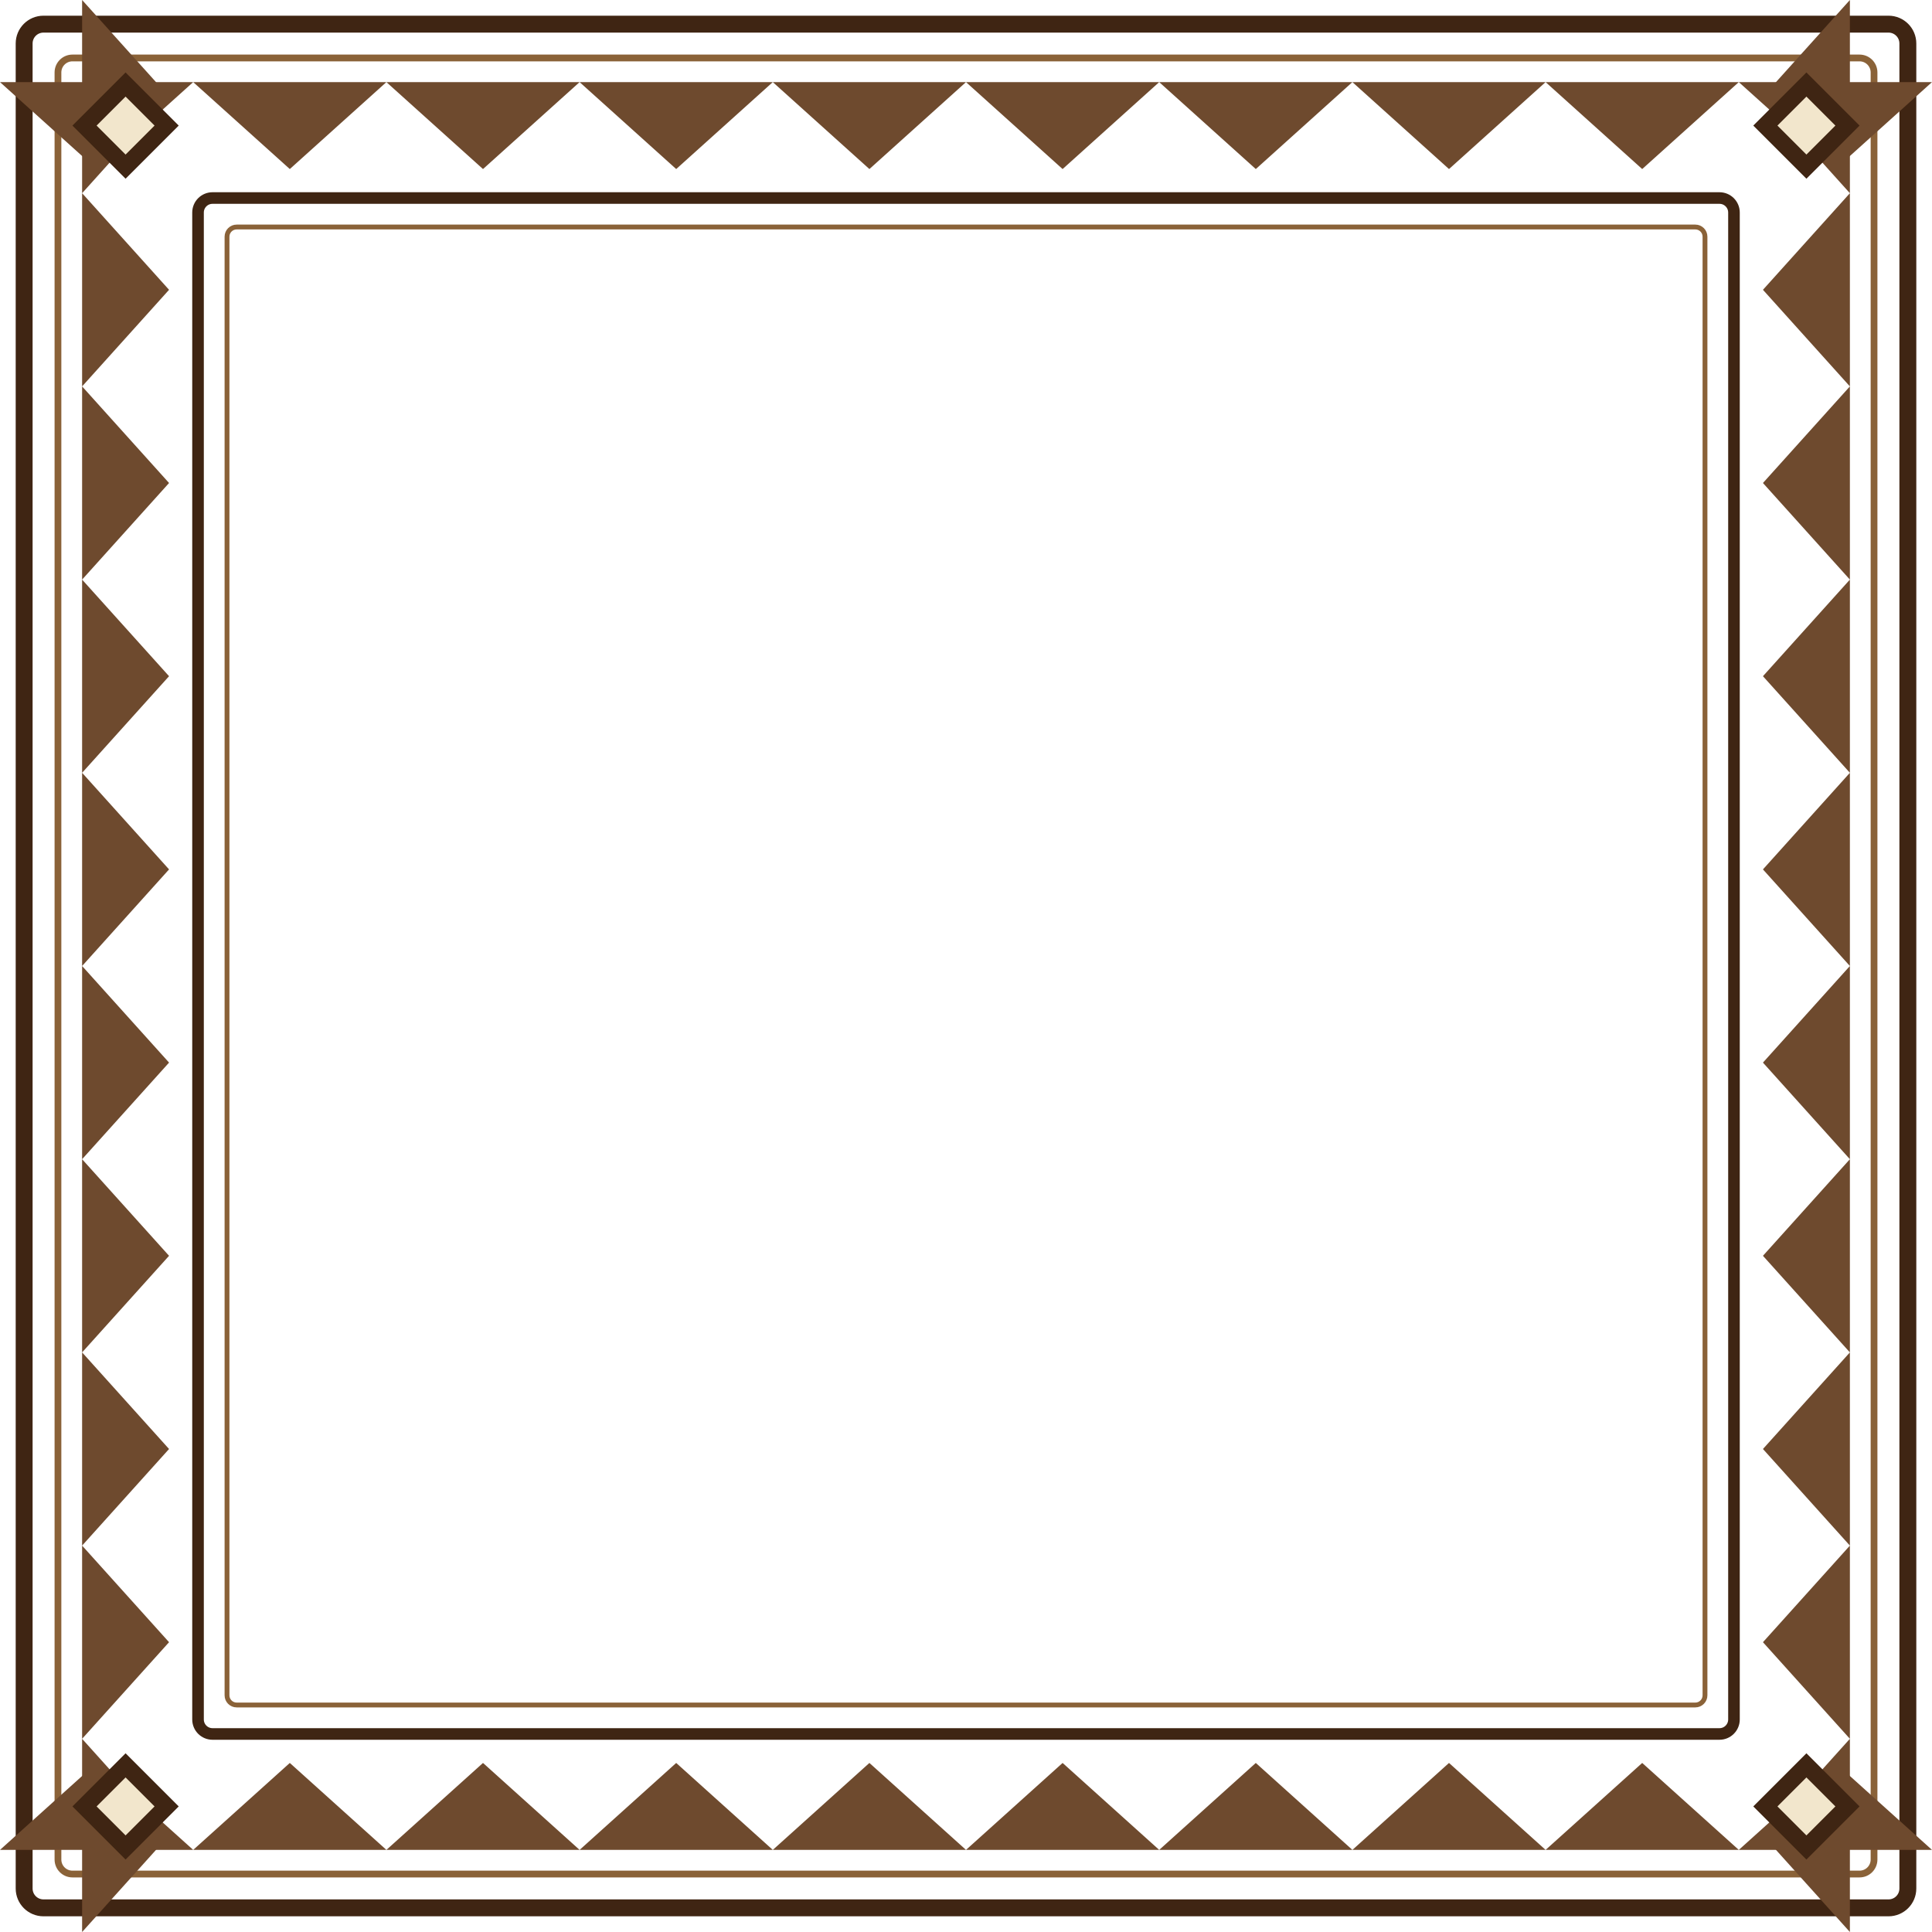
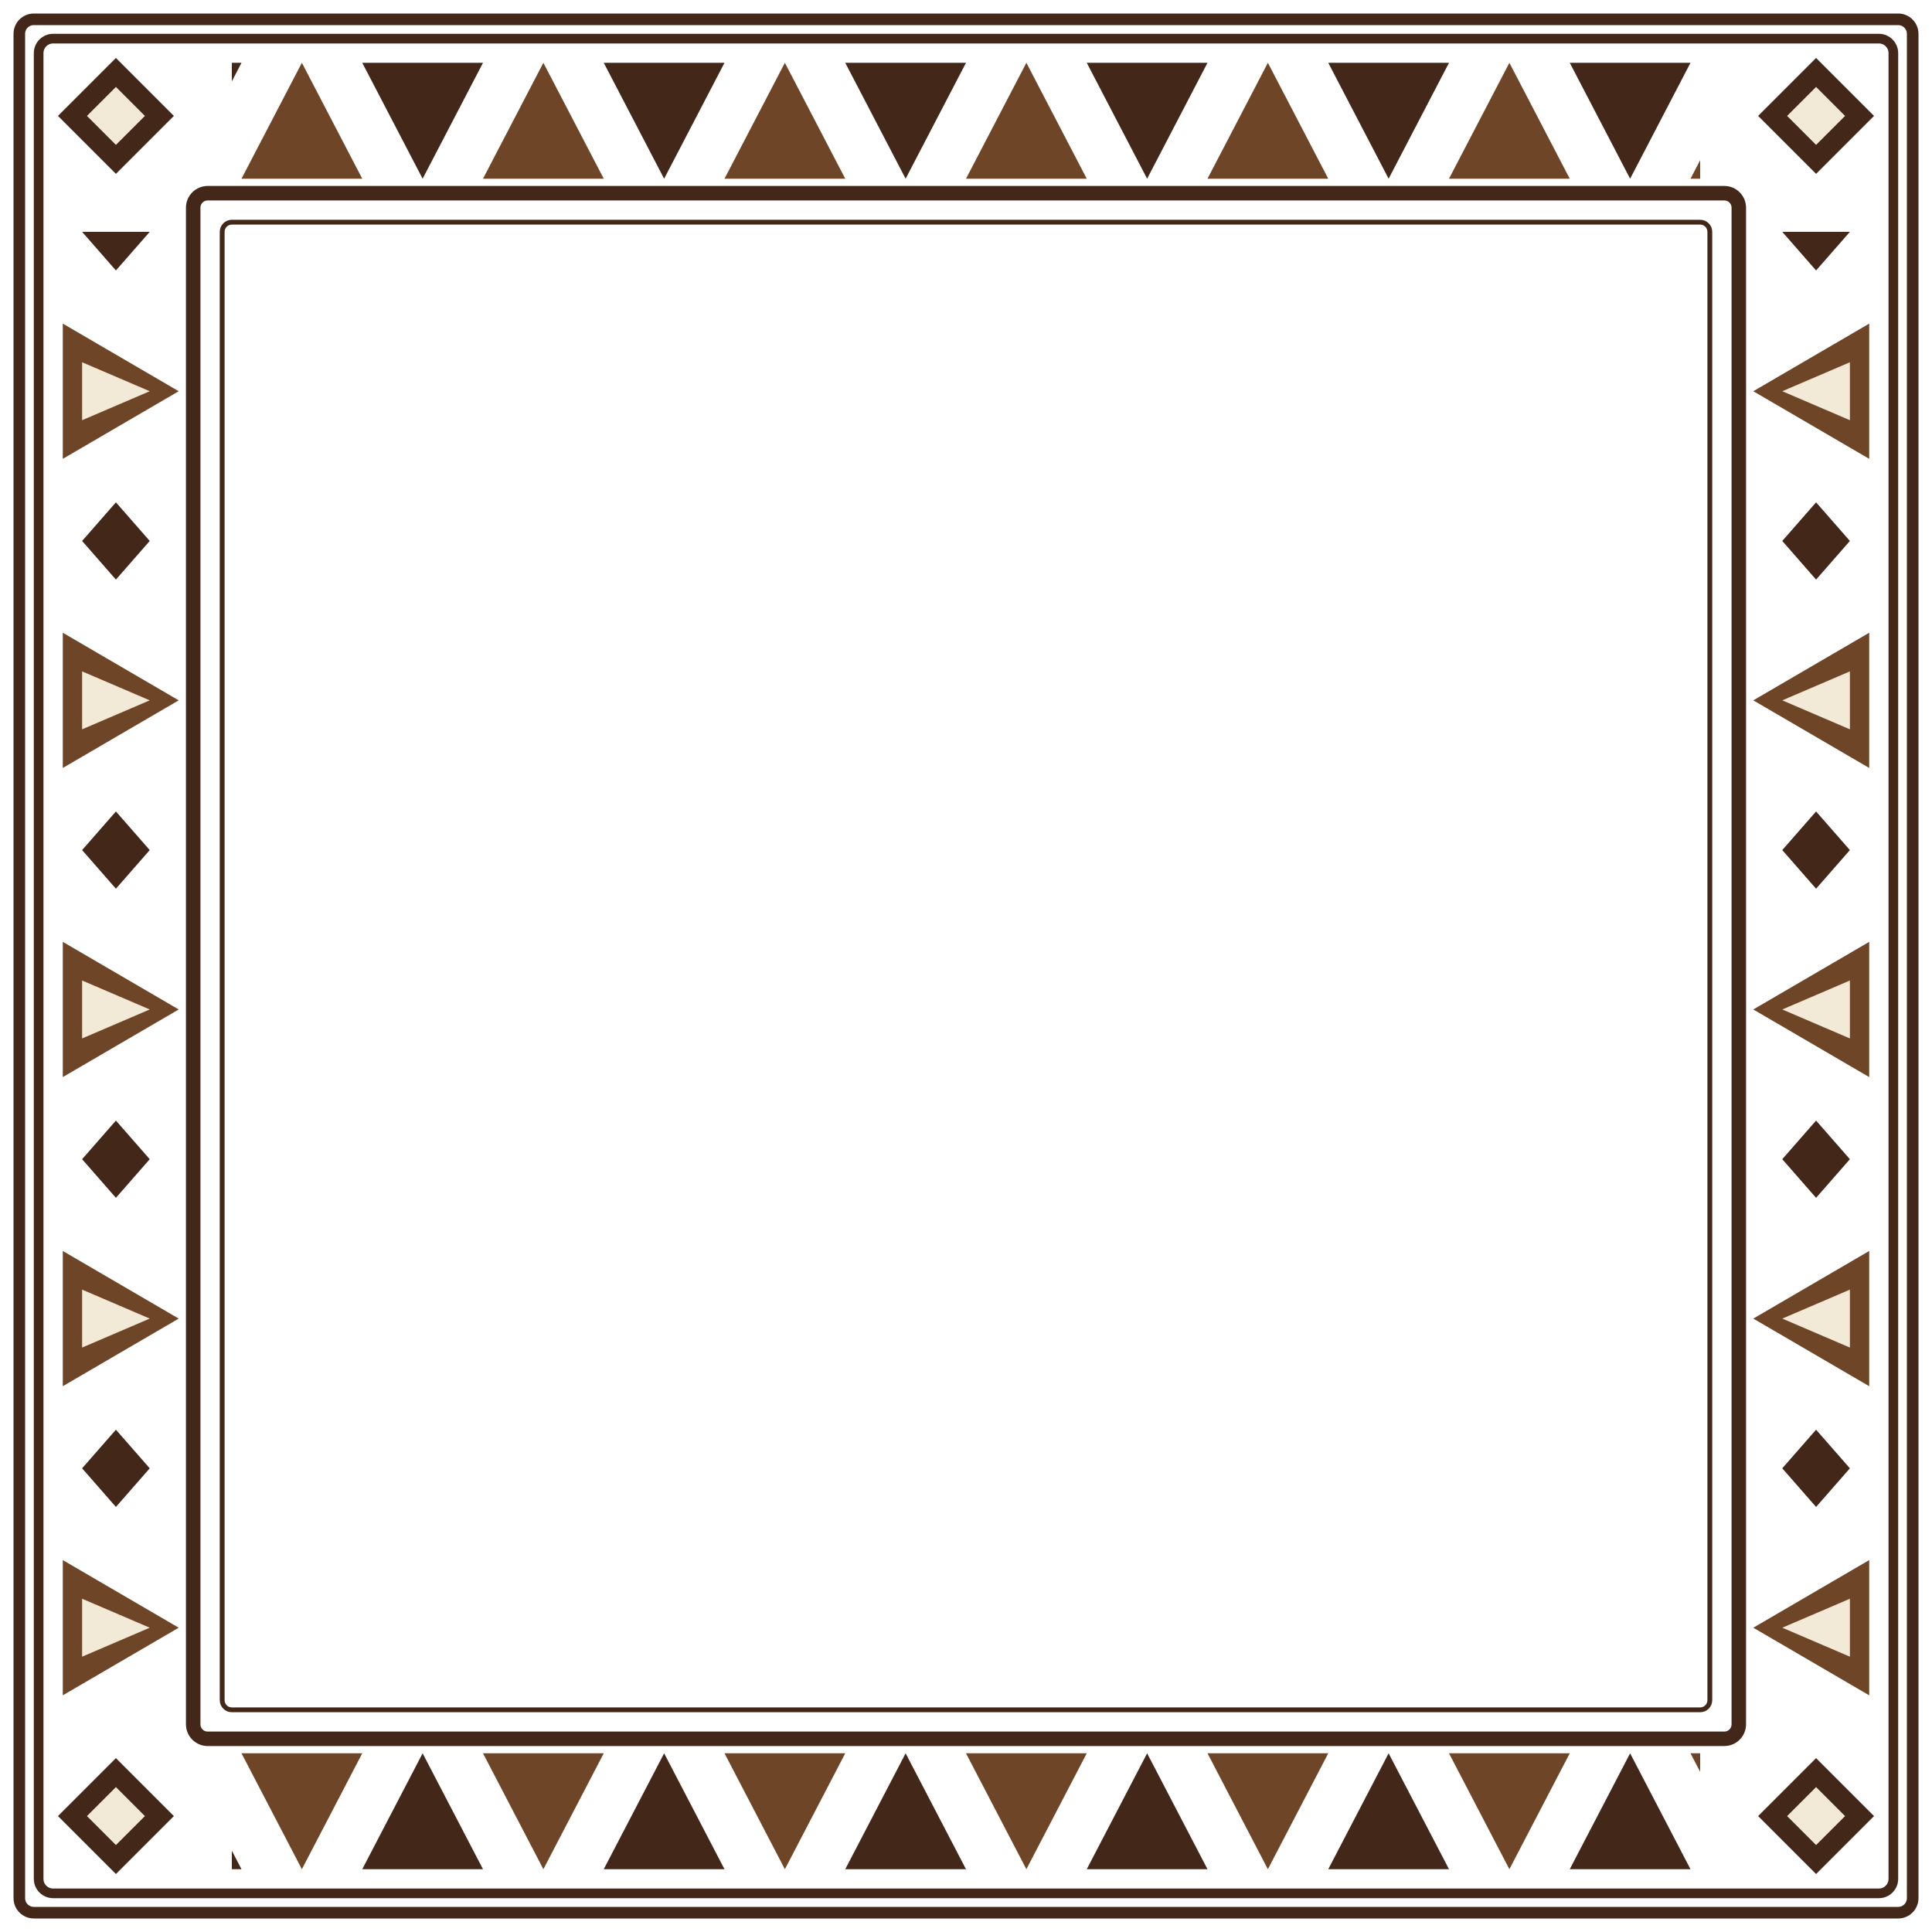
<svg xmlns="http://www.w3.org/2000/svg" width="400" height="400" viewBox="0 0 400 400">
-   <rect x="5" y="5" width="390" height="390" fill="none" stroke="#3F2513" stroke-width="3.5" rx="4" />
-   <rect x="12" y="12" width="376" height="376" fill="none" stroke="#8A6238" stroke-width="1.4" rx="3" />
-   <rect x="41" y="41" width="318" height="318" fill="none" stroke="#3F2513" stroke-width="2.4" rx="3" />
-   <rect x="47" y="47" width="306" height="306" fill="none" stroke="#8A6238" stroke-width="1" rx="2" />
-   <polygon points="0,17 40,17 20.0,35" fill="#6E4A2E" />
-   <polygon points="0,383 40,383 20.0,365" fill="#6E4A2E" />
-   <polygon points="17,0 17,40 35,20.0" fill="#6E4A2E" />
-   <polygon points="383,0 383,40 365,20.0" fill="#6E4A2E" />
-   <polygon points="40,17 80,17 60.0,35" fill="#6E4A2E" />
-   <polygon points="40,383 80,383 60.0,365" fill="#6E4A2E" />
-   <polygon points="17,40 17,80 35,60.0" fill="#6E4A2E" />
-   <polygon points="383,40 383,80 365,60.0" fill="#6E4A2E" />
-   <polygon points="80,17 120,17 100.0,35" fill="#6E4A2E" />
-   <polygon points="80,383 120,383 100.0,365" fill="#6E4A2E" />
-   <polygon points="17,80 17,120 35,100.0" fill="#6E4A2E" />
-   <polygon points="383,80 383,120 365,100.0" fill="#6E4A2E" />
-   <polygon points="120,17 160,17 140.0,35" fill="#6E4A2E" />
-   <polygon points="120,383 160,383 140.0,365" fill="#6E4A2E" />
-   <polygon points="17,120 17,160 35,140.0" fill="#6E4A2E" />
-   <polygon points="383,120 383,160 365,140.0" fill="#6E4A2E" />
-   <polygon points="160,17 200,17 180.0,35" fill="#6E4A2E" />
-   <polygon points="160,383 200,383 180.0,365" fill="#6E4A2E" />
-   <polygon points="17,160 17,200 35,180.0" fill="#6E4A2E" />
-   <polygon points="383,160 383,200 365,180.0" fill="#6E4A2E" />
-   <polygon points="200,17 240,17 220.0,35" fill="#6E4A2E" />
-   <polygon points="200,383 240,383 220.0,365" fill="#6E4A2E" />
-   <polygon points="17,200 17,240 35,220.0" fill="#6E4A2E" />
-   <polygon points="383,200 383,240 365,220.0" fill="#6E4A2E" />
-   <polygon points="240,17 280,17 260.0,35" fill="#6E4A2E" />
-   <polygon points="240,383 280,383 260.0,365" fill="#6E4A2E" />
-   <polygon points="17,240 17,280 35,260.0" fill="#6E4A2E" />
-   <polygon points="383,240 383,280 365,260.0" fill="#6E4A2E" />
-   <polygon points="280,17 320,17 300.0,35" fill="#6E4A2E" />
-   <polygon points="280,383 320,383 300.0,365" fill="#6E4A2E" />
-   <polygon points="17,280 17,320 35,300.0" fill="#6E4A2E" />
-   <polygon points="383,280 383,320 365,300.0" fill="#6E4A2E" />
-   <polygon points="320,17 360,17 340.0,35" fill="#6E4A2E" />
-   <polygon points="320,383 360,383 340.0,365" fill="#6E4A2E" />
-   <polygon points="17,320 17,360 35,340.0" fill="#6E4A2E" />
-   <polygon points="383,320 383,360 365,340.0" fill="#6E4A2E" />
-   <polygon points="360,17 400,17 380.0,35" fill="#6E4A2E" />
-   <polygon points="360,383 400,383 380.0,365" fill="#6E4A2E" />
-   <polygon points="17,360 17,400 35,380.0" fill="#6E4A2E" />
-   <polygon points="383,360 383,400 365,380.0" fill="#6E4A2E" />
-   <polygon points="26,15 37,26 26,37 15,26" fill="#3F2513" />
-   <polygon points="26,20 32,26 26,32 20,26" fill="#F2E6CC" />
-   <polygon points="374,15 385,26 374,37 363,26" fill="#3F2513" />
-   <polygon points="374,20 380,26 374,32 368,26" fill="#F2E6CC" />
-   <polygon points="26,363 37,374 26,385 15,374" fill="#3F2513" />
-   <polygon points="26,368 32,374 26,380 20,374" fill="#F2E6CC" />
-   <polygon points="374,363 385,374 374,385 363,374" fill="#3F2513" />
-   <polygon points="374,368 380,374 374,380 368,374" fill="#F2E6CC" />
+   <rect x="4" y="4" width="392" height="392" fill="none" stroke="#43281A" stroke-width="2.4" rx="3" />
+   <rect x="8" y="8" width="384" height="384" fill="none" stroke="#43281A" stroke-width="2" rx="3" />
+   <rect x="40" y="40" width="320" height="320" fill="none" stroke="#43281A" stroke-width="3" rx="3" />
+   <rect x="46" y="46" width="308" height="308" fill="none" stroke="#43281A" stroke-width="1" rx="2" />
+   <clipPath id="ctop">
+     <rect x="48" y="0" width="304" height="48" />
+   </clipPath>
+   <clipPath id="cbot">
+     <rect x="48" y="352" width="304" height="48" />
+   </clipPath>
+   <g clip-path="url(#ctop)">
+     <polygon points="0.0,37.0 25.0,37.0 12.5,13.0" fill="#6E4526" />
+     <polygon points="25.0,13.0 50.0,13.0 37.5,37.0" fill="#43281A" />
+     <polygon points="50.0,37.0 75.0,37.0 62.5,13.0" fill="#6E4526" />
+     <polygon points="75.0,13.0 100.0,13.0 87.5,37.0" fill="#43281A" />
+     <polygon points="100.0,37.0 125.0,37.0 112.5,13.0" fill="#6E4526" />
+     <polygon points="125.0,13.0 150.0,13.0 137.5,37.0" fill="#43281A" />
+     <polygon points="150.0,37.0 175.0,37.0 162.5,13.0" fill="#6E4526" />
+     <polygon points="175.0,13.0 200.0,13.0 187.5,37.0" fill="#43281A" />
+     <polygon points="200.0,37.0 225.0,37.0 212.5,13.0" fill="#6E4526" />
+     <polygon points="225.0,13.0 250.0,13.0 237.5,37.0" fill="#43281A" />
+     <polygon points="250.0,37.0 275.0,37.0 262.5,13.0" fill="#6E4526" />
+     <polygon points="275.0,13.0 300.0,13.0 287.5,37.0" fill="#43281A" />
+     <polygon points="300.0,37.0 325.0,37.0 312.5,13.0" fill="#6E4526" />
+     <polygon points="325.0,13.0 350.0,13.0 337.5,37.0" fill="#43281A" />
+     <polygon points="350.0,37.0 375.0,37.0 362.5,13.0" fill="#6E4526" />
+     <polygon points="375.0,13.0 400.0,13.0 387.5,37.0" fill="#43281A" />
+     <polygon points="400.0,37.0 425.0,37.0 412.5,13.0" fill="#6E4526" />
+     <polygon points="425.0,13.0 450.0,13.0 437.5,37.0" fill="#43281A" />
+   </g>
+   <g clip-path="url(#cbot)">
+     <polygon points="0.0,363.0 25.0,363.0 12.5,387.0" fill="#6E4526" />
+     <polygon points="25.0,387.0 50.0,387.0 37.5,363.0" fill="#43281A" />
+     <polygon points="50.0,363.0 75.0,363.0 62.5,387.0" fill="#6E4526" />
+     <polygon points="75.0,387.0 100.0,387.0 87.5,363.0" fill="#43281A" />
+     <polygon points="100.0,363.0 125.0,363.0 112.5,387.0" fill="#6E4526" />
+     <polygon points="125.0,387.0 150.0,387.0 137.5,363.0" fill="#43281A" />
+     <polygon points="150.0,363.0 175.0,363.0 162.5,387.0" fill="#6E4526" />
+     <polygon points="175.0,387.0 200.0,387.0 187.5,363.0" fill="#43281A" />
+     <polygon points="200.0,363.0 225.0,363.0 212.5,387.0" fill="#6E4526" />
+     <polygon points="225.0,387.0 250.0,387.0 237.5,363.0" fill="#43281A" />
+     <polygon points="250.0,363.0 275.0,363.0 262.5,387.0" fill="#6E4526" />
+     <polygon points="275.0,387.0 300.0,387.0 287.5,363.0" fill="#43281A" />
+     <polygon points="300.0,363.0 325.0,363.0 312.5,387.0" fill="#6E4526" />
+     <polygon points="325.0,387.0 350.0,387.0 337.5,363.0" fill="#43281A" />
+     <polygon points="350.0,363.0 375.0,363.0 362.5,387.0" fill="#6E4526" />
+     <polygon points="375.0,387.0 400.0,387.0 387.5,363.0" fill="#43281A" />
+     <polygon points="400.0,363.0 425.0,363.0 412.5,387.0" fill="#6E4526" />
+     <polygon points="425.0,387.0 450.0,387.0 437.5,363.0" fill="#43281A" />
+   </g>
+   <clipPath id="clft">
+     <rect x="0" y="48" width="48" height="304" />
+   </clipPath>
+   <clipPath id="crgt">
+     <rect x="352" y="48" width="48" height="304" />
+   </clipPath>
+   <g clip-path="url(#clft)">
+     <polygon points="13.0,3.0 13.0,31.0 37.0,17.0" fill="#6E4526" />
+     <polygon points="17.0,11.0 17.0,23.0 31.0,17.0" fill="#F3E9D7" />
+     <polygon points="24.0,40.0 31.0,48.0 24.0,56.0 17.0,48.0" fill="#43281A" />
+     <polygon points="13.0,67.0 13.0,95.0 37.0,81.0" fill="#6E4526" />
+     <polygon points="17.0,75.0 17.0,87.0 31.0,81.0" fill="#F3E9D7" />
+     <polygon points="24.0,104.0 31.0,112.0 24.0,120.0 17.0,112.0" fill="#43281A" />
+     <polygon points="13.0,131.0 13.0,159.0 37.0,145.0" fill="#6E4526" />
+     <polygon points="17.0,139.0 17.0,151.0 31.0,145.0" fill="#F3E9D7" />
+     <polygon points="24.0,168.0 31.0,176.0 24.0,184.0 17.0,176.0" fill="#43281A" />
+     <polygon points="13.0,195.0 13.0,223.0 37.0,209.0" fill="#6E4526" />
+     <polygon points="17.0,203.0 17.0,215.0 31.0,209.0" fill="#F3E9D7" />
+     <polygon points="24.0,232.0 31.0,240.0 24.0,248.0 17.0,240.0" fill="#43281A" />
+     <polygon points="13.0,259.0 13.0,287.0 37.0,273.0" fill="#6E4526" />
+     <polygon points="17.0,267.0 17.0,279.0 31.0,273.0" fill="#F3E9D7" />
+     <polygon points="24.0,296.0 31.0,304.0 24.0,312.0 17.0,304.0" fill="#43281A" />
+     <polygon points="13.0,323.0 13.0,351.0 37.0,337.0" fill="#6E4526" />
+     <polygon points="17.0,331.0 17.0,343.0 31.0,337.0" fill="#F3E9D7" />
+     <polygon points="24.0,360.0 31.0,368.0 24.0,376.0 17.0,368.0" fill="#43281A" />
+     <polygon points="13.0,387.0 13.0,415.0 37.0,401.0" fill="#6E4526" />
+     <polygon points="17.0,395.0 17.0,407.0 31.0,401.0" fill="#F3E9D7" />
+     <polygon points="24.0,424.0 31.0,432.0 24.0,440.0 17.0,432.0" fill="#43281A" />
+     <polygon points="13.0,451.0 13.0,479.0 37.0,465.0" fill="#6E4526" />
+     <polygon points="17.0,459.0 17.0,471.0 31.0,465.0" fill="#F3E9D7" />
+     <polygon points="24.0,488.0 31.0,496.0 24.0,504.0 17.0,496.0" fill="#43281A" />
+   </g>
+   <g clip-path="url(#crgt)">
+     <polygon points="387.0,3.0 387.0,31.0 363.0,17.0" fill="#6E4526" />
+     <polygon points="383.0,11.0 383.0,23.0 369.0,17.0" fill="#F3E9D7" />
+     <polygon points="376.0,40.0 369.0,48.0 376.0,56.0 383.0,48.0" fill="#43281A" />
+     <polygon points="387.0,67.0 387.0,95.0 363.0,81.0" fill="#6E4526" />
+     <polygon points="383.0,75.0 383.0,87.0 369.0,81.0" fill="#F3E9D7" />
+     <polygon points="376.0,104.0 369.0,112.0 376.0,120.0 383.0,112.0" fill="#43281A" />
+     <polygon points="387.0,131.0 387.0,159.0 363.0,145.0" fill="#6E4526" />
+     <polygon points="383.0,139.0 383.0,151.0 369.0,145.0" fill="#F3E9D7" />
+     <polygon points="376.0,168.0 369.0,176.0 376.0,184.0 383.0,176.0" fill="#43281A" />
+     <polygon points="387.0,195.0 387.0,223.0 363.0,209.0" fill="#6E4526" />
+     <polygon points="383.0,203.0 383.0,215.0 369.0,209.0" fill="#F3E9D7" />
+     <polygon points="376.0,232.0 369.0,240.0 376.0,248.0 383.0,240.0" fill="#43281A" />
+     <polygon points="387.0,259.0 387.0,287.0 363.0,273.0" fill="#6E4526" />
+     <polygon points="383.0,267.0 383.0,279.0 369.0,273.0" fill="#F3E9D7" />
+     <polygon points="376.0,296.0 369.0,304.0 376.0,312.0 383.0,304.0" fill="#43281A" />
+     <polygon points="387.0,323.0 387.0,351.0 363.0,337.0" fill="#6E4526" />
+     <polygon points="383.0,331.0 383.0,343.0 369.0,337.0" fill="#F3E9D7" />
+     <polygon points="376.0,360.0 369.0,368.0 376.0,376.0 383.0,368.0" fill="#43281A" />
+     <polygon points="387.0,387.0 387.0,415.0 363.0,401.0" fill="#6E4526" />
+     <polygon points="383.0,395.0 383.0,407.0 369.0,401.0" fill="#F3E9D7" />
+     <polygon points="376.0,424.0 369.0,432.0 376.0,440.0 383.0,432.0" fill="#43281A" />
+     <polygon points="387.0,451.0 387.0,479.0 363.0,465.0" fill="#6E4526" />
+     <polygon points="383.0,459.0 383.0,471.0 369.0,465.0" fill="#F3E9D7" />
+     <polygon points="376.0,488.0 369.0,496.0 376.0,504.0 383.0,496.0" fill="#43281A" />
+   </g>
+   <polygon points="24.0,12.0 36.0,24.0 24.0,36.0 12.0,24.0" fill="#43281A" />
+   <polygon points="24.0,18.0 30.0,24.0 24.0,30.0 18.0,24.0" fill="#F3E9D7" />
+   <polygon points="376.0,12.0 388.0,24.0 376.0,36.0 364.0,24.0" fill="#43281A" />
+   <polygon points="376.0,18.0 382.0,24.0 376.0,30.0 370.0,24.0" fill="#F3E9D7" />
+   <polygon points="24.0,364.0 36.0,376.0 24.0,388.0 12.0,376.0" fill="#43281A" />
+   <polygon points="24.0,370.0 30.0,376.0 24.0,382.0 18.0,376.0" fill="#F3E9D7" />
+   <polygon points="376.0,364.0 388.0,376.0 376.0,388.0 364.0,376.0" fill="#43281A" />
+   <polygon points="376.0,370.0 382.0,376.0 376.0,382.0 370.0,376.0" fill="#F3E9D7" />
</svg>
